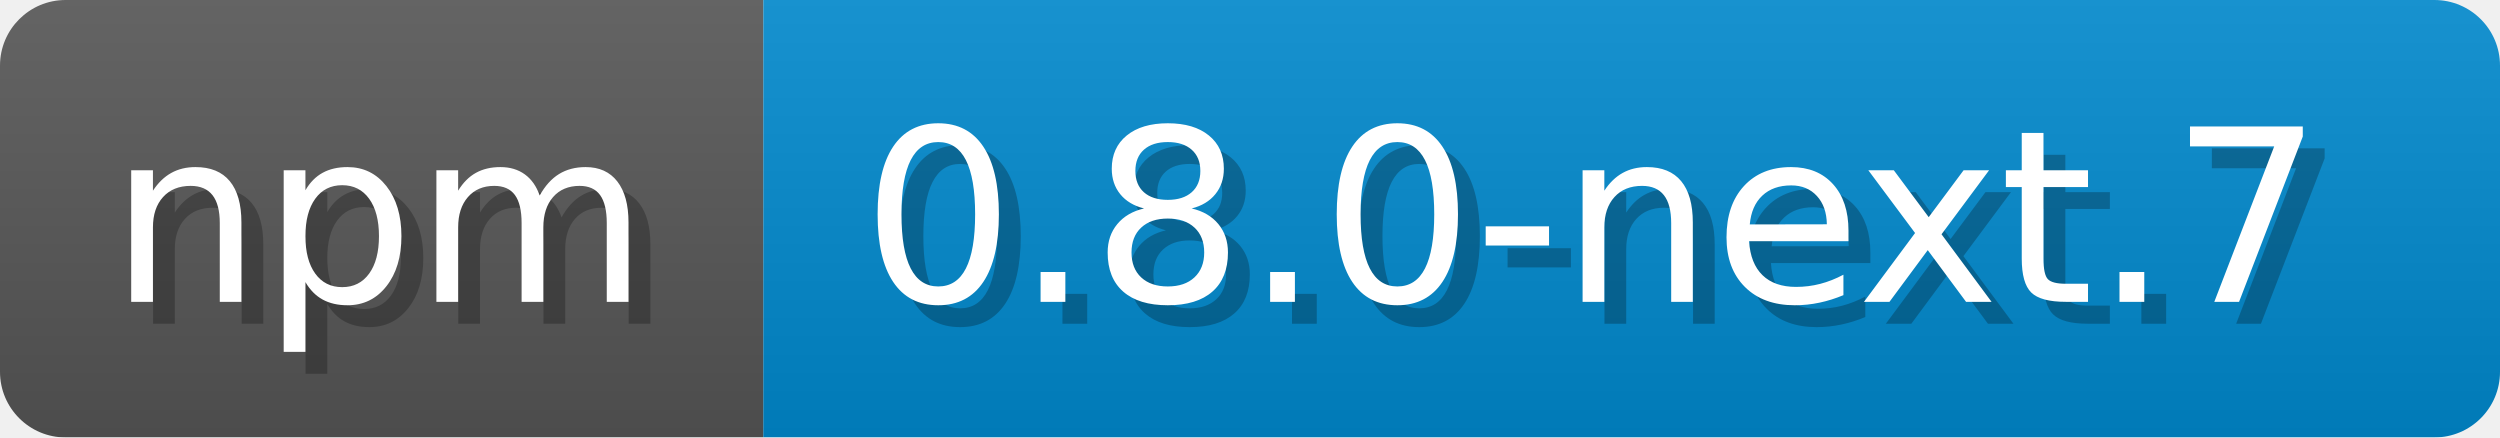
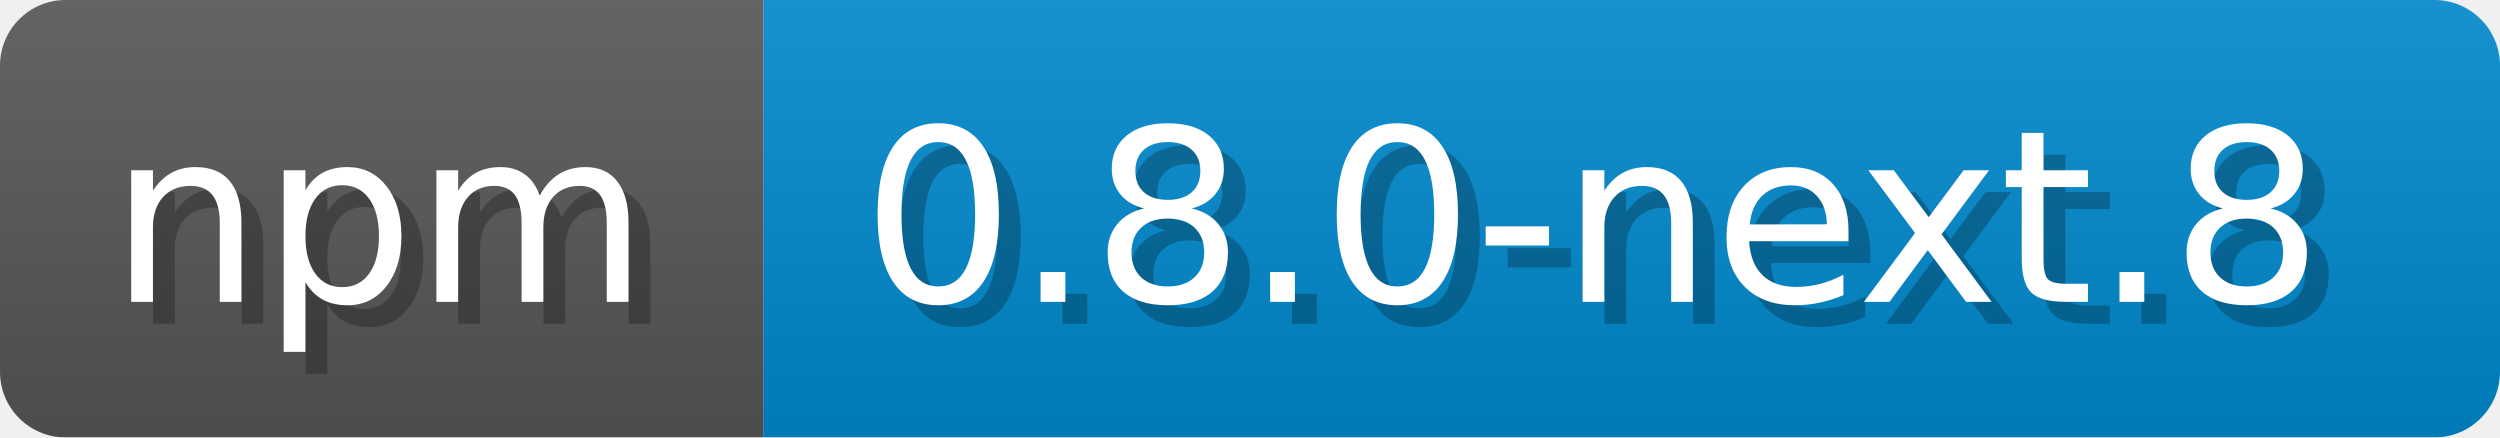
- <svg xmlns="http://www.w3.org/2000/svg" width="114.3" height="20" viewBox="0 0 1143 200" role="img" aria-label="npm: 0.8.0-next.7">
+ <svg xmlns="http://www.w3.org/2000/svg" width="114.3" height="20" viewBox="0 0 1143 200" role="img" aria-label="npm: 0.8.0-next.8">
  <linearGradient id="a" x2="0" y2="100%">
    <stop offset="0" stop-opacity=".1" stop-color="#EEE" />
    <stop offset="1" stop-opacity=".1" />
  </linearGradient>
  <mask id="m">
    <rect width="1143" height="200" rx="30" fill="#FFF" />
  </mask>
  <g mask="url(#m)">
    <rect width="349" height="200" fill="#555" />
    <rect width="794" height="200" fill="#08C" x="349" />
    <rect width="1143" height="200" fill="url(#a)" />
  </g>
  <g aria-hidden="true" fill="#fff" text-anchor="start" font-family="Verdana,DejaVu Sans,sans-serif" font-size="110">
    <text x="60" y="148" textLength="249" fill="#000" opacity="0.25">npm</text>
    <text x="50" y="138" textLength="249">npm</text>
-     <text x="404" y="148" textLength="694" fill="#000" opacity="0.25">0.8.0-next.7</text>
-     <text x="394" y="138" textLength="694">0.8.0-next.7</text>
+     <text x="404" y="148" textLength="694" fill="#000" opacity="0.25">0.8.0-next.8</text>
+     <text x="394" y="138" textLength="694">0.8.0-next.8</text>
  </g>
</svg>
